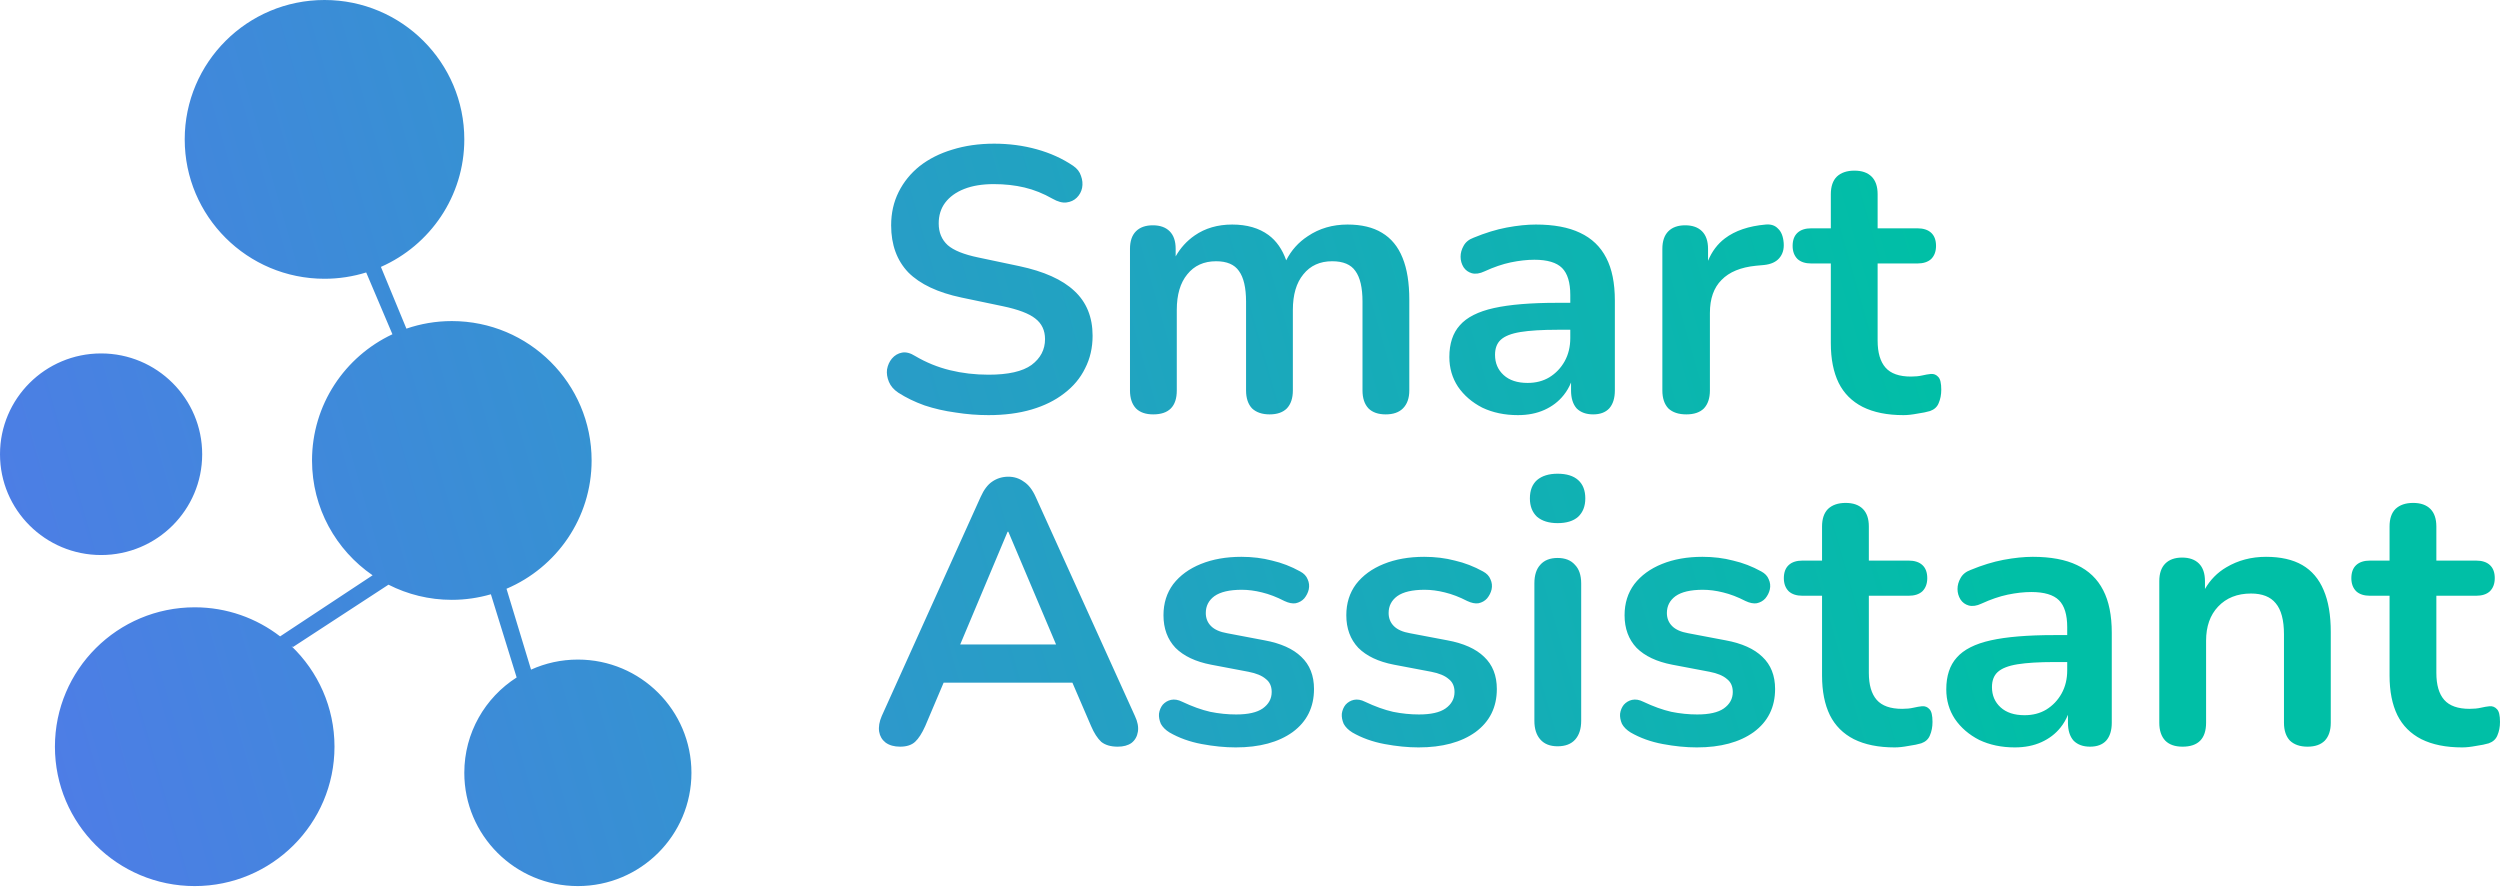
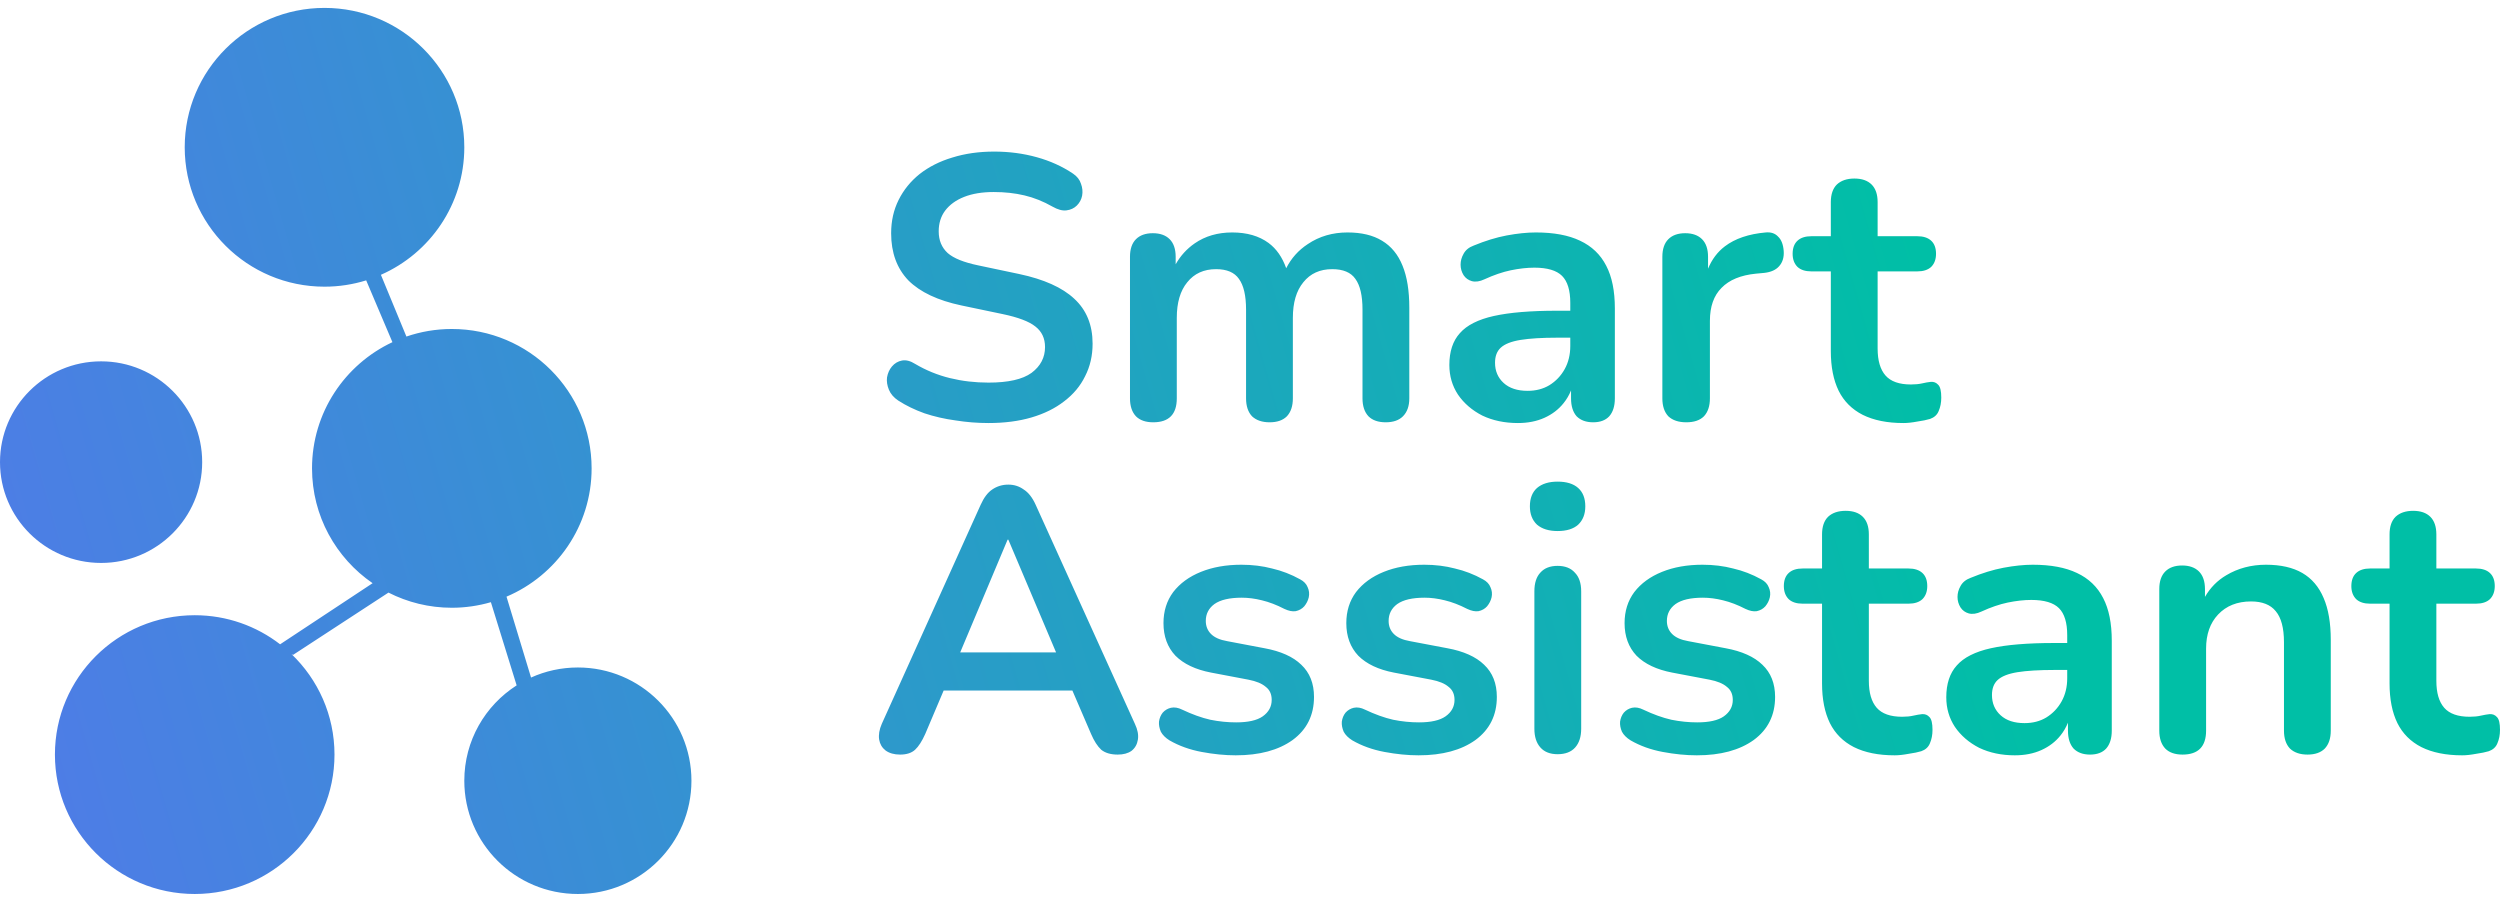
- <svg xmlns="http://www.w3.org/2000/svg" width="158" height="56" viewBox="0 0 158 56" fill="none">
+ <svg xmlns="http://www.w3.org/2000/svg" width="158" height="57" viewBox="0 0 158 56" fill="none">
  <path d="M20.509 0C25.388 0 29.344 3.944 29.344 8.809C29.344 12.409 27.177 15.502 24.073 16.868L25.685 20.77C26.585 20.461 27.55 20.292 28.555 20.292C33.434 20.292 37.389 24.236 37.39 29.101C37.39 32.742 35.172 35.867 32.011 37.209L33.562 42.321C34.464 41.913 35.466 41.685 36.522 41.685C40.486 41.685 43.699 44.889 43.699 48.842C43.699 52.795 40.486 56 36.522 56C32.557 56 29.344 52.795 29.344 48.842C29.344 46.31 30.663 44.087 32.652 42.815L31.024 37.558C30.24 37.785 29.412 37.91 28.555 37.91C27.113 37.91 25.754 37.563 24.552 36.952L18.52 40.89L18.421 40.837C20.096 42.44 21.14 44.693 21.14 47.19C21.14 52.055 17.185 56 12.306 56C7.426 56 3.471 52.056 3.471 47.19C3.471 42.325 7.427 38.382 12.306 38.382C14.339 38.382 16.21 39.069 17.703 40.22L23.549 36.358C21.237 34.77 19.72 32.112 19.72 29.101C19.72 25.574 21.799 22.532 24.801 21.125L23.143 17.219C22.311 17.477 21.426 17.618 20.509 17.618C15.63 17.618 11.674 13.674 11.674 8.809C11.674 3.944 15.63 2.62094e-05 20.509 0ZM78.454 35.191C79.148 35.191 79.795 35.271 80.394 35.429C81.01 35.571 81.601 35.799 82.169 36.114C82.406 36.24 82.564 36.406 82.643 36.611C82.737 36.816 82.761 37.029 82.714 37.25C82.666 37.455 82.572 37.645 82.43 37.818C82.288 37.976 82.106 38.079 81.886 38.126C81.681 38.157 81.444 38.11 81.176 37.984C80.687 37.732 80.213 37.55 79.756 37.44C79.314 37.329 78.888 37.274 78.478 37.274C77.705 37.274 77.129 37.409 76.75 37.677C76.387 37.945 76.206 38.3 76.206 38.741C76.206 39.072 76.316 39.349 76.537 39.569C76.758 39.79 77.097 39.941 77.555 40.02L79.921 40.469C80.946 40.658 81.72 41.005 82.24 41.51C82.777 42.015 83.045 42.693 83.045 43.545C83.045 44.697 82.596 45.604 81.696 46.267C80.797 46.913 79.597 47.236 78.099 47.236C77.42 47.236 76.702 47.165 75.945 47.023C75.188 46.881 74.51 46.637 73.91 46.29C73.658 46.132 73.477 45.951 73.366 45.746C73.272 45.525 73.232 45.312 73.248 45.106C73.28 44.886 73.358 44.697 73.484 44.539C73.626 44.381 73.8 44.279 74.005 44.231C74.226 44.184 74.463 44.224 74.715 44.35C75.346 44.649 75.938 44.862 76.49 44.988C77.042 45.099 77.587 45.154 78.123 45.154C78.88 45.154 79.44 45.028 79.803 44.775C80.181 44.507 80.371 44.16 80.371 43.734C80.371 43.371 80.245 43.096 79.992 42.906C79.755 42.701 79.392 42.551 78.903 42.456L76.537 42.007C75.559 41.818 74.81 41.463 74.289 40.942C73.784 40.406 73.532 39.719 73.532 38.883C73.532 38.126 73.737 37.471 74.147 36.919C74.573 36.367 75.157 35.941 75.898 35.642C76.64 35.342 77.492 35.191 78.454 35.191ZM90.009 35.191C90.703 35.191 91.35 35.271 91.949 35.429C92.564 35.571 93.156 35.799 93.724 36.114C93.96 36.24 94.118 36.406 94.197 36.611C94.292 36.816 94.316 37.029 94.269 37.25C94.221 37.455 94.126 37.645 93.984 37.818C93.843 37.976 93.661 38.079 93.44 38.126C93.236 38.157 92.999 38.11 92.731 37.984C92.242 37.732 91.768 37.55 91.311 37.44C90.869 37.329 90.442 37.274 90.032 37.274C89.259 37.274 88.683 37.409 88.305 37.677C87.942 37.945 87.761 38.3 87.761 38.741C87.761 39.072 87.871 39.349 88.092 39.569C88.313 39.79 88.652 39.941 89.109 40.02L91.476 40.469C92.501 40.658 93.274 41.005 93.795 41.51C94.331 42.015 94.6 42.693 94.6 43.545C94.6 44.697 94.15 45.604 93.251 46.267C92.352 46.913 91.152 47.236 89.653 47.236C88.975 47.236 88.257 47.165 87.5 47.023C86.743 46.881 86.064 46.637 85.465 46.29C85.213 46.132 85.031 45.951 84.921 45.746C84.826 45.525 84.787 45.312 84.803 45.106C84.834 44.886 84.913 44.697 85.039 44.539C85.181 44.381 85.355 44.279 85.56 44.231C85.78 44.184 86.017 44.224 86.269 44.35C86.901 44.649 87.493 44.862 88.045 44.988C88.597 45.099 89.141 45.154 89.678 45.154C90.435 45.154 90.995 45.028 91.357 44.775C91.736 44.507 91.926 44.16 91.926 43.734C91.926 43.371 91.799 43.096 91.547 42.906C91.31 42.701 90.947 42.551 90.458 42.456L88.092 42.007C87.114 41.818 86.364 41.463 85.844 40.942C85.339 40.406 85.087 39.719 85.087 38.883C85.087 38.126 85.292 37.471 85.702 36.919C86.128 36.367 86.712 35.941 87.453 35.642C88.195 35.342 89.046 35.191 90.009 35.191ZM107.595 35.191C108.289 35.191 108.936 35.271 109.535 35.429C110.15 35.571 110.743 35.799 111.311 36.114C111.547 36.24 111.704 36.406 111.783 36.611C111.878 36.816 111.902 37.029 111.854 37.25C111.807 37.455 111.712 37.645 111.57 37.818C111.428 37.976 111.247 38.079 111.026 38.126C110.821 38.157 110.585 38.111 110.316 37.984C109.827 37.732 109.354 37.55 108.896 37.44C108.455 37.329 108.029 37.275 107.619 37.274C106.846 37.274 106.27 37.409 105.892 37.677C105.529 37.945 105.347 38.3 105.347 38.741C105.347 39.072 105.458 39.349 105.679 39.569C105.9 39.79 106.238 39.941 106.695 40.02L109.062 40.469C110.088 40.658 110.86 41.005 111.381 41.51C111.917 42.015 112.186 42.693 112.186 43.545C112.186 44.697 111.736 45.604 110.837 46.267C109.938 46.913 108.739 47.236 107.24 47.236C106.562 47.236 105.844 47.165 105.087 47.023C104.33 46.882 103.651 46.637 103.052 46.29C102.799 46.132 102.617 45.951 102.507 45.746C102.412 45.525 102.373 45.312 102.389 45.106C102.42 44.886 102.5 44.697 102.626 44.539C102.768 44.381 102.941 44.279 103.146 44.231C103.367 44.184 103.604 44.223 103.856 44.35C104.487 44.649 105.079 44.862 105.631 44.988C106.183 45.099 106.727 45.154 107.264 45.154C108.021 45.154 108.581 45.028 108.944 44.775C109.323 44.507 109.512 44.16 109.512 43.734C109.512 43.371 109.385 43.096 109.133 42.906C108.896 42.701 108.534 42.551 108.045 42.456L105.679 42.007C104.701 41.818 103.95 41.463 103.43 40.942C102.925 40.406 102.673 39.719 102.673 38.883C102.673 38.126 102.878 37.471 103.288 36.919C103.714 36.367 104.298 35.941 105.039 35.642C105.78 35.342 106.633 35.191 107.595 35.191ZM116.645 31.784C117.118 31.784 117.48 31.911 117.732 32.163C117.985 32.415 118.111 32.786 118.111 33.274V35.429H120.62C120.998 35.429 121.29 35.523 121.495 35.712C121.7 35.901 121.803 36.177 121.803 36.54C121.803 36.887 121.7 37.164 121.495 37.369C121.29 37.558 120.998 37.652 120.62 37.652H118.111V42.527C118.111 43.285 118.277 43.853 118.608 44.231C118.94 44.61 119.476 44.799 120.218 44.799C120.486 44.799 120.723 44.776 120.928 44.728C121.133 44.681 121.314 44.65 121.472 44.634C121.661 44.618 121.819 44.681 121.945 44.823C122.071 44.95 122.134 45.218 122.134 45.628C122.134 45.943 122.079 46.227 121.969 46.48C121.874 46.716 121.692 46.882 121.424 46.977C121.219 47.04 120.951 47.094 120.62 47.142C120.289 47.205 119.997 47.236 119.744 47.236C118.719 47.236 117.859 47.063 117.165 46.716C116.487 46.369 115.982 45.864 115.65 45.201C115.319 44.523 115.153 43.687 115.153 42.693V37.652H113.923C113.544 37.652 113.252 37.558 113.047 37.369C112.842 37.164 112.739 36.887 112.739 36.54C112.739 36.177 112.842 35.901 113.047 35.712C113.252 35.523 113.544 35.429 113.923 35.429H115.153V33.274C115.153 32.786 115.28 32.415 115.532 32.163C115.8 31.911 116.171 31.784 116.645 31.784ZM128.471 35.191C129.607 35.191 130.538 35.365 131.264 35.712C132.005 36.059 132.557 36.588 132.92 37.298C133.283 37.992 133.464 38.891 133.464 39.995V45.675C133.464 46.164 133.346 46.542 133.109 46.81C132.873 47.063 132.534 47.189 132.092 47.19C131.65 47.19 131.303 47.063 131.051 46.81C130.814 46.542 130.695 46.164 130.695 45.675V45.174C130.576 45.468 130.42 45.738 130.223 45.982C129.907 46.377 129.505 46.684 129.016 46.905C128.527 47.126 127.966 47.236 127.335 47.236C126.499 47.236 125.749 47.079 125.087 46.764C124.44 46.432 123.927 45.991 123.549 45.438C123.186 44.886 123.005 44.263 123.005 43.568C123.005 42.717 123.226 42.047 123.667 41.558C124.109 41.053 124.827 40.69 125.82 40.469C126.814 40.248 128.148 40.138 129.82 40.138H130.648V39.641C130.648 38.852 130.475 38.284 130.128 37.937C129.781 37.59 129.197 37.416 128.377 37.416C127.919 37.416 127.422 37.472 126.886 37.582C126.365 37.692 125.813 37.881 125.229 38.149C124.93 38.291 124.661 38.331 124.425 38.268C124.204 38.205 124.03 38.079 123.904 37.89C123.778 37.685 123.715 37.463 123.715 37.227C123.715 36.99 123.778 36.761 123.904 36.54C124.031 36.304 124.243 36.13 124.543 36.02C125.268 35.72 125.963 35.507 126.625 35.381C127.303 35.255 127.919 35.191 128.471 35.191ZM152.51 31.784C152.983 31.784 153.346 31.911 153.599 32.163C153.851 32.415 153.977 32.786 153.978 33.274V35.429H156.485C156.864 35.429 157.156 35.523 157.361 35.712C157.566 35.901 157.669 36.177 157.669 36.54C157.669 36.887 157.566 37.164 157.361 37.369C157.156 37.558 156.864 37.652 156.485 37.652H153.978V42.527C153.978 43.285 154.142 43.853 154.474 44.231C154.805 44.61 155.342 44.799 156.083 44.799C156.351 44.799 156.588 44.776 156.793 44.728C156.998 44.681 157.18 44.65 157.338 44.634C157.527 44.618 157.684 44.681 157.811 44.823C157.937 44.95 158 45.218 158 45.628C158 45.943 157.944 46.227 157.834 46.48C157.739 46.716 157.558 46.882 157.29 46.977C157.085 47.04 156.817 47.094 156.485 47.142C156.154 47.205 155.863 47.236 155.61 47.236C154.585 47.236 153.724 47.063 153.03 46.716C152.352 46.369 151.847 45.864 151.516 45.201C151.184 44.523 151.02 43.687 151.02 42.693V37.652H149.788C149.41 37.652 149.118 37.558 148.913 37.369C148.708 37.164 148.605 36.887 148.605 36.54C148.606 36.177 148.708 35.901 148.913 35.712C149.118 35.523 149.41 35.429 149.788 35.429H151.02V33.274C151.02 32.786 151.145 32.415 151.397 32.163C151.666 31.911 152.037 31.784 152.51 31.784ZM63.727 30.128C64.09 30.128 64.413 30.23 64.697 30.436C64.997 30.625 65.25 30.948 65.455 31.405L71.726 45.249C71.899 45.612 71.962 45.943 71.915 46.243C71.868 46.543 71.734 46.78 71.513 46.953C71.292 47.111 70.999 47.19 70.637 47.19C70.195 47.189 69.848 47.087 69.596 46.882C69.359 46.661 69.146 46.329 68.957 45.888L67.775 43.143H59.638L58.474 45.888C58.269 46.345 58.056 46.677 57.835 46.882C57.614 47.087 57.299 47.189 56.889 47.19C56.51 47.19 56.202 47.102 55.966 46.929C55.745 46.755 55.611 46.527 55.563 46.243C55.516 45.944 55.571 45.612 55.728 45.249L61.977 31.405C62.182 30.948 62.426 30.625 62.71 30.436C63.01 30.23 63.349 30.128 63.727 30.128ZM143.211 35.191C144.141 35.191 144.906 35.365 145.506 35.712C146.105 36.059 146.556 36.588 146.855 37.298C147.155 37.992 147.305 38.876 147.305 39.948V45.675C147.305 46.164 147.178 46.542 146.926 46.81C146.673 47.063 146.311 47.189 145.838 47.19C145.365 47.19 144.994 47.063 144.726 46.81C144.473 46.542 144.347 46.164 144.347 45.675V40.09C144.347 39.191 144.173 38.536 143.826 38.126C143.495 37.716 142.974 37.511 142.265 37.511C141.397 37.511 140.702 37.787 140.182 38.339C139.677 38.875 139.425 39.593 139.425 40.492V45.675C139.425 46.684 138.927 47.19 137.934 47.19C137.461 47.189 137.098 47.063 136.846 46.81C136.593 46.542 136.467 46.164 136.467 45.675V36.73C136.467 36.241 136.593 35.87 136.846 35.617C137.098 35.365 137.453 35.239 137.91 35.239C138.367 35.239 138.722 35.365 138.975 35.617C139.227 35.87 139.353 36.241 139.354 36.73V37.223C139.689 36.643 140.137 36.186 140.702 35.855C141.444 35.413 142.28 35.191 143.211 35.191ZM98.439 35.263C98.913 35.263 99.276 35.405 99.528 35.688C99.796 35.957 99.931 36.352 99.931 36.872V45.557C99.931 46.061 99.804 46.455 99.552 46.739C99.299 47.023 98.928 47.166 98.439 47.166C97.966 47.166 97.604 47.023 97.352 46.739C97.099 46.455 96.973 46.061 96.973 45.557V36.872C96.973 36.352 97.099 35.957 97.352 35.688C97.604 35.405 97.966 35.263 98.439 35.263ZM129.844 41.841C128.866 41.841 128.085 41.889 127.501 41.983C126.917 42.078 126.499 42.244 126.247 42.48C126.01 42.701 125.892 43.017 125.892 43.427C125.892 43.947 126.074 44.373 126.437 44.704C126.799 45.035 127.304 45.201 127.95 45.201C128.471 45.201 128.929 45.083 129.323 44.847C129.733 44.594 130.056 44.255 130.293 43.829C130.53 43.403 130.648 42.914 130.648 42.362V41.841H129.844ZM60.685 40.73H66.743L63.727 33.606H63.68L60.685 40.73ZM6.39 22.337C9.918 22.337 12.778 25.19 12.778 28.708C12.778 32.226 9.918 35.078 6.39 35.078C2.861 35.078 0 32.226 0 28.708C0 25.189 2.861 22.337 6.39 22.337ZM98.439 29.939C99.007 29.939 99.442 30.073 99.741 30.341C100.041 30.609 100.191 30.995 100.191 31.5C100.191 31.989 100.041 32.375 99.741 32.659C99.442 32.927 99.007 33.062 98.439 33.062C97.888 33.062 97.454 32.927 97.139 32.659C96.839 32.375 96.689 31.989 96.689 31.5C96.689 30.995 96.839 30.609 97.139 30.341C97.454 30.073 97.888 29.939 98.439 29.939ZM62.828 9.08C63.775 9.08 64.674 9.199 65.525 9.436C66.377 9.672 67.143 10.019 67.821 10.477C68.074 10.65 68.24 10.863 68.318 11.115C68.413 11.368 68.436 11.621 68.389 11.873C68.341 12.11 68.231 12.315 68.058 12.488C67.884 12.662 67.663 12.764 67.395 12.796C67.143 12.827 66.851 12.748 66.519 12.559C65.936 12.227 65.344 11.991 64.745 11.849C64.146 11.707 63.499 11.636 62.805 11.636C62.079 11.636 61.455 11.738 60.935 11.943C60.414 12.148 60.012 12.441 59.728 12.819C59.46 13.182 59.326 13.616 59.326 14.121C59.326 14.689 59.515 15.146 59.894 15.493C60.272 15.825 60.919 16.085 61.834 16.274L64.413 16.818C65.975 17.15 67.135 17.67 67.893 18.38C68.665 19.09 69.052 20.037 69.052 21.22C69.052 21.977 68.894 22.663 68.578 23.278C68.278 23.894 67.837 24.422 67.253 24.864C66.685 25.306 65.999 25.645 65.194 25.882C64.39 26.119 63.482 26.236 62.473 26.236C61.779 26.236 61.085 26.182 60.391 26.071C59.697 25.977 59.042 25.826 58.427 25.621C57.812 25.4 57.26 25.132 56.77 24.816C56.487 24.627 56.289 24.399 56.179 24.131C56.068 23.863 56.029 23.602 56.06 23.35C56.108 23.081 56.21 22.852 56.368 22.663C56.542 22.458 56.755 22.332 57.007 22.285C57.259 22.238 57.535 22.309 57.835 22.498C58.529 22.908 59.263 23.207 60.036 23.396C60.809 23.586 61.621 23.681 62.473 23.681C63.719 23.681 64.626 23.476 65.194 23.065C65.762 22.64 66.046 22.095 66.046 21.433C66.046 20.881 65.841 20.446 65.431 20.131C65.036 19.816 64.35 19.556 63.372 19.351L60.77 18.806C59.271 18.49 58.151 17.962 57.409 17.221C56.684 16.463 56.32 15.47 56.32 14.239C56.32 13.466 56.478 12.764 56.794 12.133C57.109 11.502 57.551 10.957 58.119 10.5C58.703 10.043 59.389 9.696 60.178 9.459C60.982 9.207 61.866 9.08 62.828 9.08ZM97.065 14.191C98.201 14.191 99.132 14.365 99.857 14.712C100.599 15.059 101.152 15.588 101.515 16.298C101.877 16.992 102.059 17.891 102.059 18.995V24.675C102.059 25.164 101.94 25.542 101.703 25.811C101.467 26.063 101.128 26.189 100.687 26.189C100.245 26.189 99.897 26.063 99.644 25.811C99.408 25.542 99.29 25.164 99.29 24.675V24.173C99.171 24.468 99.014 24.738 98.816 24.982C98.501 25.377 98.098 25.684 97.609 25.905C97.12 26.126 96.561 26.236 95.93 26.236C95.094 26.236 94.344 26.079 93.682 25.764C93.035 25.432 92.522 24.991 92.144 24.439C91.781 23.886 91.599 23.262 91.599 22.568C91.599 21.717 91.82 21.047 92.262 20.558C92.703 20.053 93.421 19.69 94.415 19.469C95.409 19.248 96.742 19.138 98.414 19.138H99.242V18.641C99.242 17.852 99.069 17.284 98.722 16.936C98.375 16.59 97.791 16.416 96.971 16.416C96.513 16.416 96.016 16.472 95.48 16.582C94.959 16.692 94.407 16.881 93.823 17.149C93.523 17.291 93.255 17.331 93.019 17.268C92.798 17.204 92.624 17.079 92.498 16.89C92.372 16.685 92.309 16.463 92.309 16.227C92.309 15.99 92.372 15.761 92.498 15.54C92.624 15.303 92.838 15.13 93.138 15.02C93.863 14.72 94.557 14.507 95.22 14.381C95.898 14.255 96.513 14.191 97.065 14.191ZM117.199 10.784C117.672 10.784 118.035 10.911 118.287 11.163C118.539 11.415 118.666 11.786 118.666 12.274V14.429H121.174C121.552 14.429 121.845 14.523 122.05 14.712C122.255 14.901 122.357 15.177 122.357 15.54C122.357 15.887 122.255 16.164 122.05 16.369C121.845 16.558 121.552 16.652 121.174 16.652H118.666V21.527C118.666 22.285 118.832 22.853 119.163 23.231C119.494 23.61 120.031 23.799 120.772 23.799C121.04 23.799 121.277 23.776 121.482 23.729C121.687 23.681 121.869 23.65 122.026 23.634C122.216 23.618 122.373 23.681 122.499 23.823C122.625 23.949 122.688 24.218 122.688 24.628C122.688 24.943 122.634 25.227 122.523 25.48C122.429 25.716 122.247 25.882 121.979 25.977C121.773 26.04 121.505 26.094 121.174 26.142C120.843 26.205 120.551 26.236 120.299 26.236C119.273 26.236 118.414 26.063 117.72 25.716C117.041 25.369 116.536 24.864 116.205 24.201C115.874 23.523 115.708 22.687 115.708 21.693V16.652H114.478C114.099 16.652 113.807 16.558 113.602 16.369C113.396 16.164 113.294 15.887 113.294 15.54C113.294 15.177 113.397 14.901 113.602 14.712C113.807 14.523 114.099 14.429 114.478 14.429H115.708V12.274C115.708 11.786 115.835 11.415 116.087 11.163C116.355 10.911 116.726 10.784 117.199 10.784ZM85.163 14.191C86.046 14.191 86.773 14.365 87.341 14.712C87.924 15.059 88.359 15.588 88.643 16.298C88.927 16.992 89.068 17.876 89.068 18.948V24.675C89.068 25.164 88.934 25.542 88.666 25.811C88.414 26.063 88.05 26.189 87.577 26.189C87.104 26.189 86.741 26.063 86.488 25.811C86.236 25.542 86.11 25.164 86.11 24.675V19.066C86.11 18.183 85.96 17.536 85.66 17.126C85.376 16.716 84.887 16.511 84.193 16.511C83.42 16.511 82.813 16.787 82.371 17.339C81.929 17.875 81.709 18.625 81.709 19.587V24.675C81.709 25.164 81.582 25.542 81.33 25.811C81.078 26.063 80.715 26.189 80.241 26.189C79.768 26.189 79.397 26.063 79.129 25.811C78.877 25.542 78.751 25.164 78.751 24.675V19.066C78.751 18.183 78.6 17.536 78.301 17.126C78.017 16.716 77.536 16.511 76.857 16.511C76.084 16.511 75.477 16.787 75.035 17.339C74.594 17.875 74.373 18.625 74.373 19.587V24.675C74.373 25.684 73.876 26.189 72.882 26.189C72.409 26.189 72.045 26.063 71.793 25.811C71.541 25.542 71.415 25.164 71.415 24.675V15.729C71.415 15.241 71.541 14.87 71.793 14.617C72.045 14.365 72.401 14.239 72.858 14.239C73.316 14.239 73.671 14.365 73.923 14.617C74.175 14.87 74.302 15.241 74.302 15.729V16.203C74.605 15.666 75.007 15.225 75.509 14.878C76.171 14.421 76.96 14.191 77.875 14.191C78.806 14.191 79.571 14.413 80.171 14.854C80.67 15.223 81.041 15.756 81.288 16.452C81.607 15.822 82.062 15.312 82.655 14.925C83.381 14.436 84.217 14.191 85.163 14.191ZM111.592 14.191C111.923 14.16 112.184 14.247 112.373 14.452C112.578 14.642 112.697 14.941 112.729 15.352C112.76 15.746 112.665 16.069 112.444 16.321C112.239 16.558 111.924 16.7 111.498 16.747L110.977 16.795C110.014 16.89 109.289 17.19 108.8 17.694C108.311 18.183 108.066 18.877 108.066 19.776V24.675C108.066 25.164 107.94 25.542 107.688 25.811C107.435 26.063 107.064 26.189 106.575 26.189C106.086 26.189 105.708 26.063 105.439 25.811C105.187 25.542 105.061 25.164 105.061 24.675V15.729C105.061 15.241 105.187 14.87 105.439 14.617C105.692 14.365 106.047 14.239 106.505 14.239C106.962 14.239 107.317 14.365 107.569 14.617C107.822 14.87 107.948 15.241 107.948 15.729V16.482C108.193 15.892 108.547 15.42 109.013 15.067C109.659 14.578 110.519 14.286 111.592 14.191ZM98.438 20.841C97.46 20.841 96.679 20.889 96.096 20.983C95.512 21.078 95.093 21.244 94.841 21.48C94.604 21.701 94.486 22.017 94.486 22.427C94.486 22.947 94.668 23.373 95.03 23.704C95.393 24.035 95.898 24.201 96.545 24.201C97.065 24.201 97.523 24.083 97.917 23.847C98.327 23.594 98.651 23.255 98.888 22.829C99.124 22.403 99.242 21.914 99.242 21.362V20.841H98.438Z" fill="url(#paint0_linear_69_2086)" />
  <defs>
    <linearGradient id="paint0_linear_69_2086" x1="-35.886" y1="87.938" x2="128.713" y2="40.855" gradientUnits="userSpaceOnUse">
      <stop stop-color="#6C63FF" />
      <stop offset="1" stop-color="#00BFA6" />
    </linearGradient>
  </defs>
</svg>
